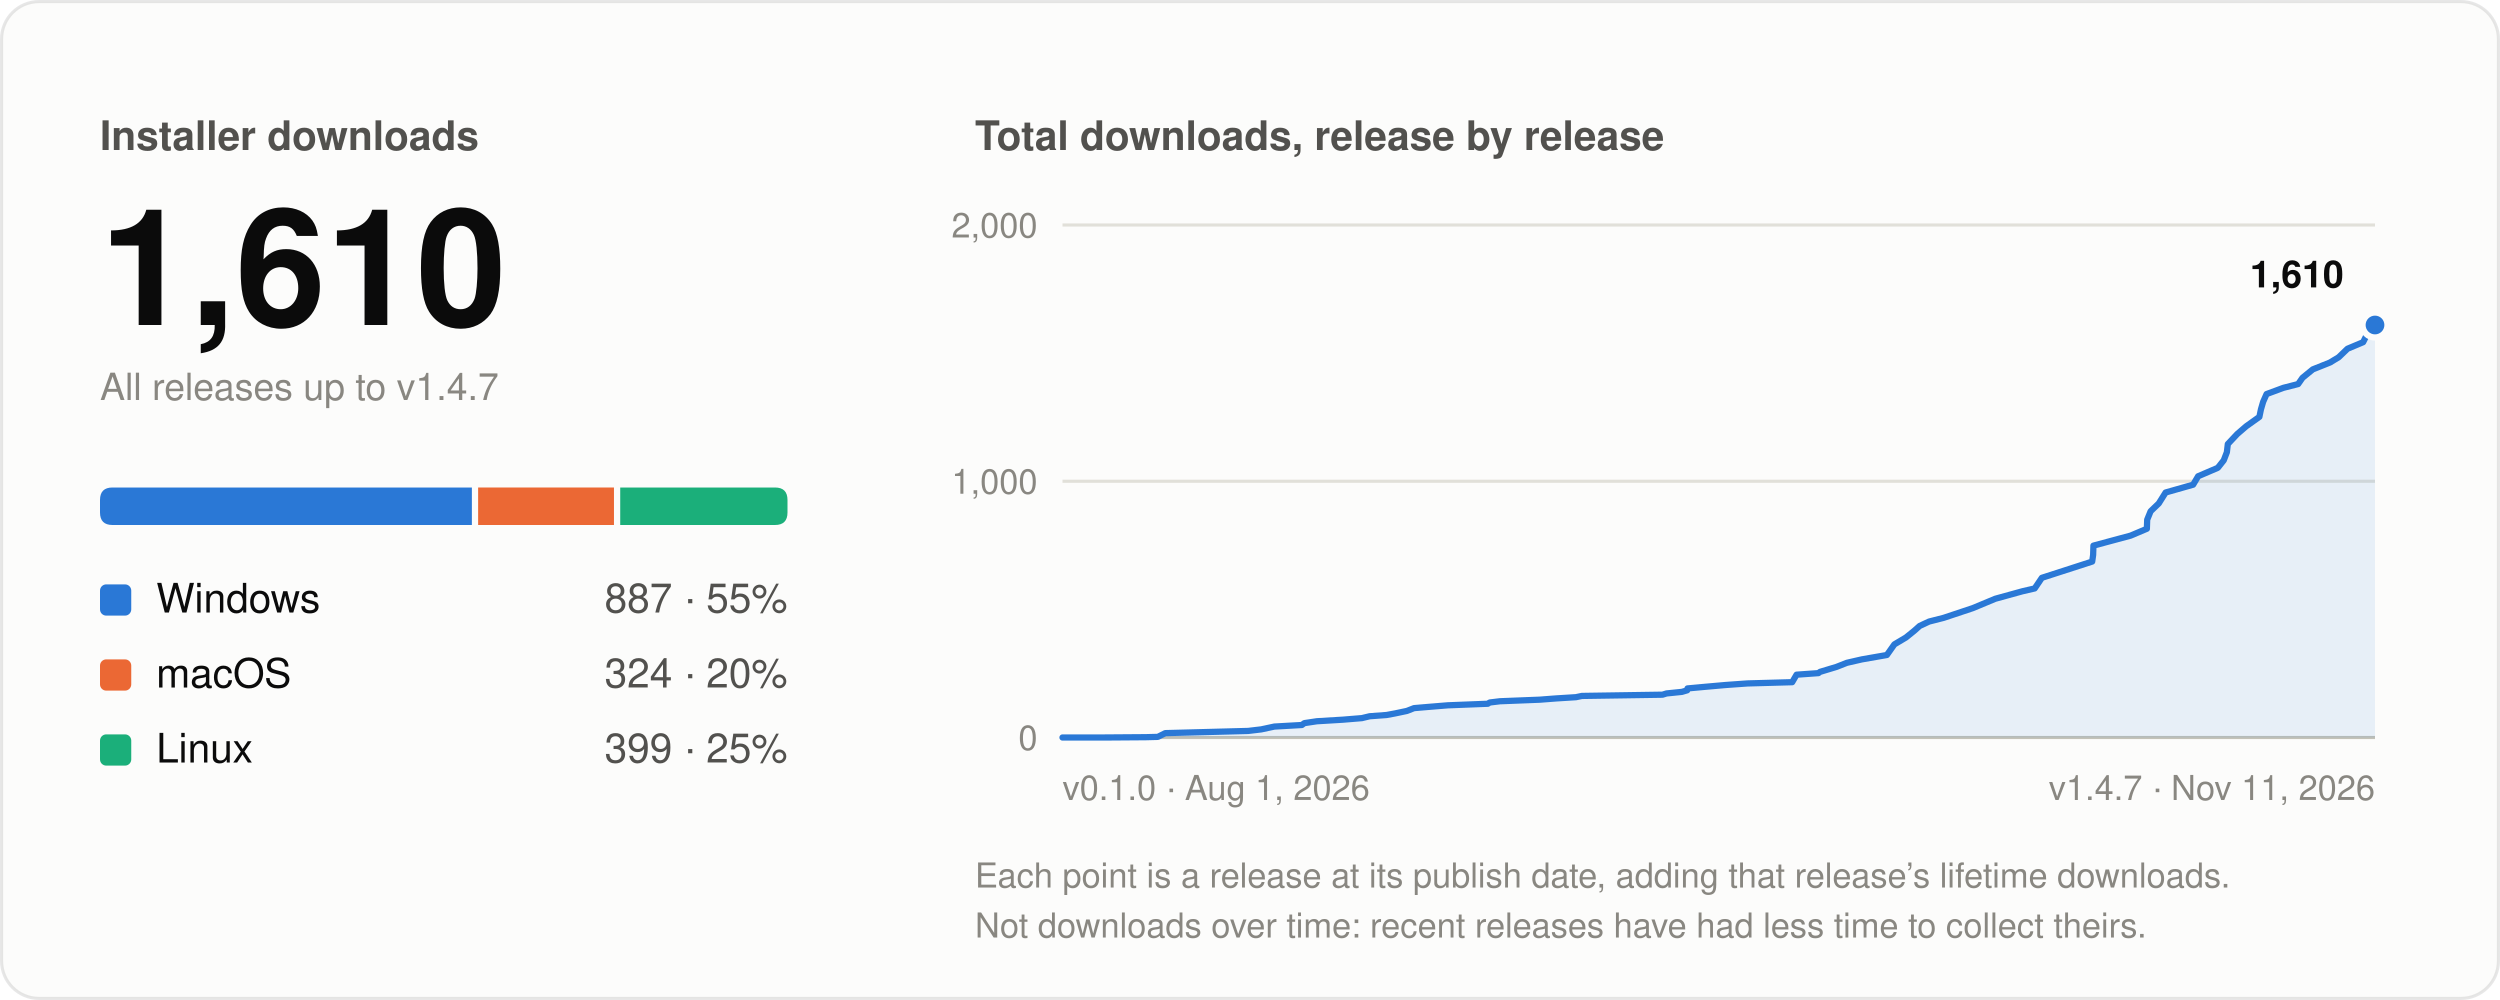
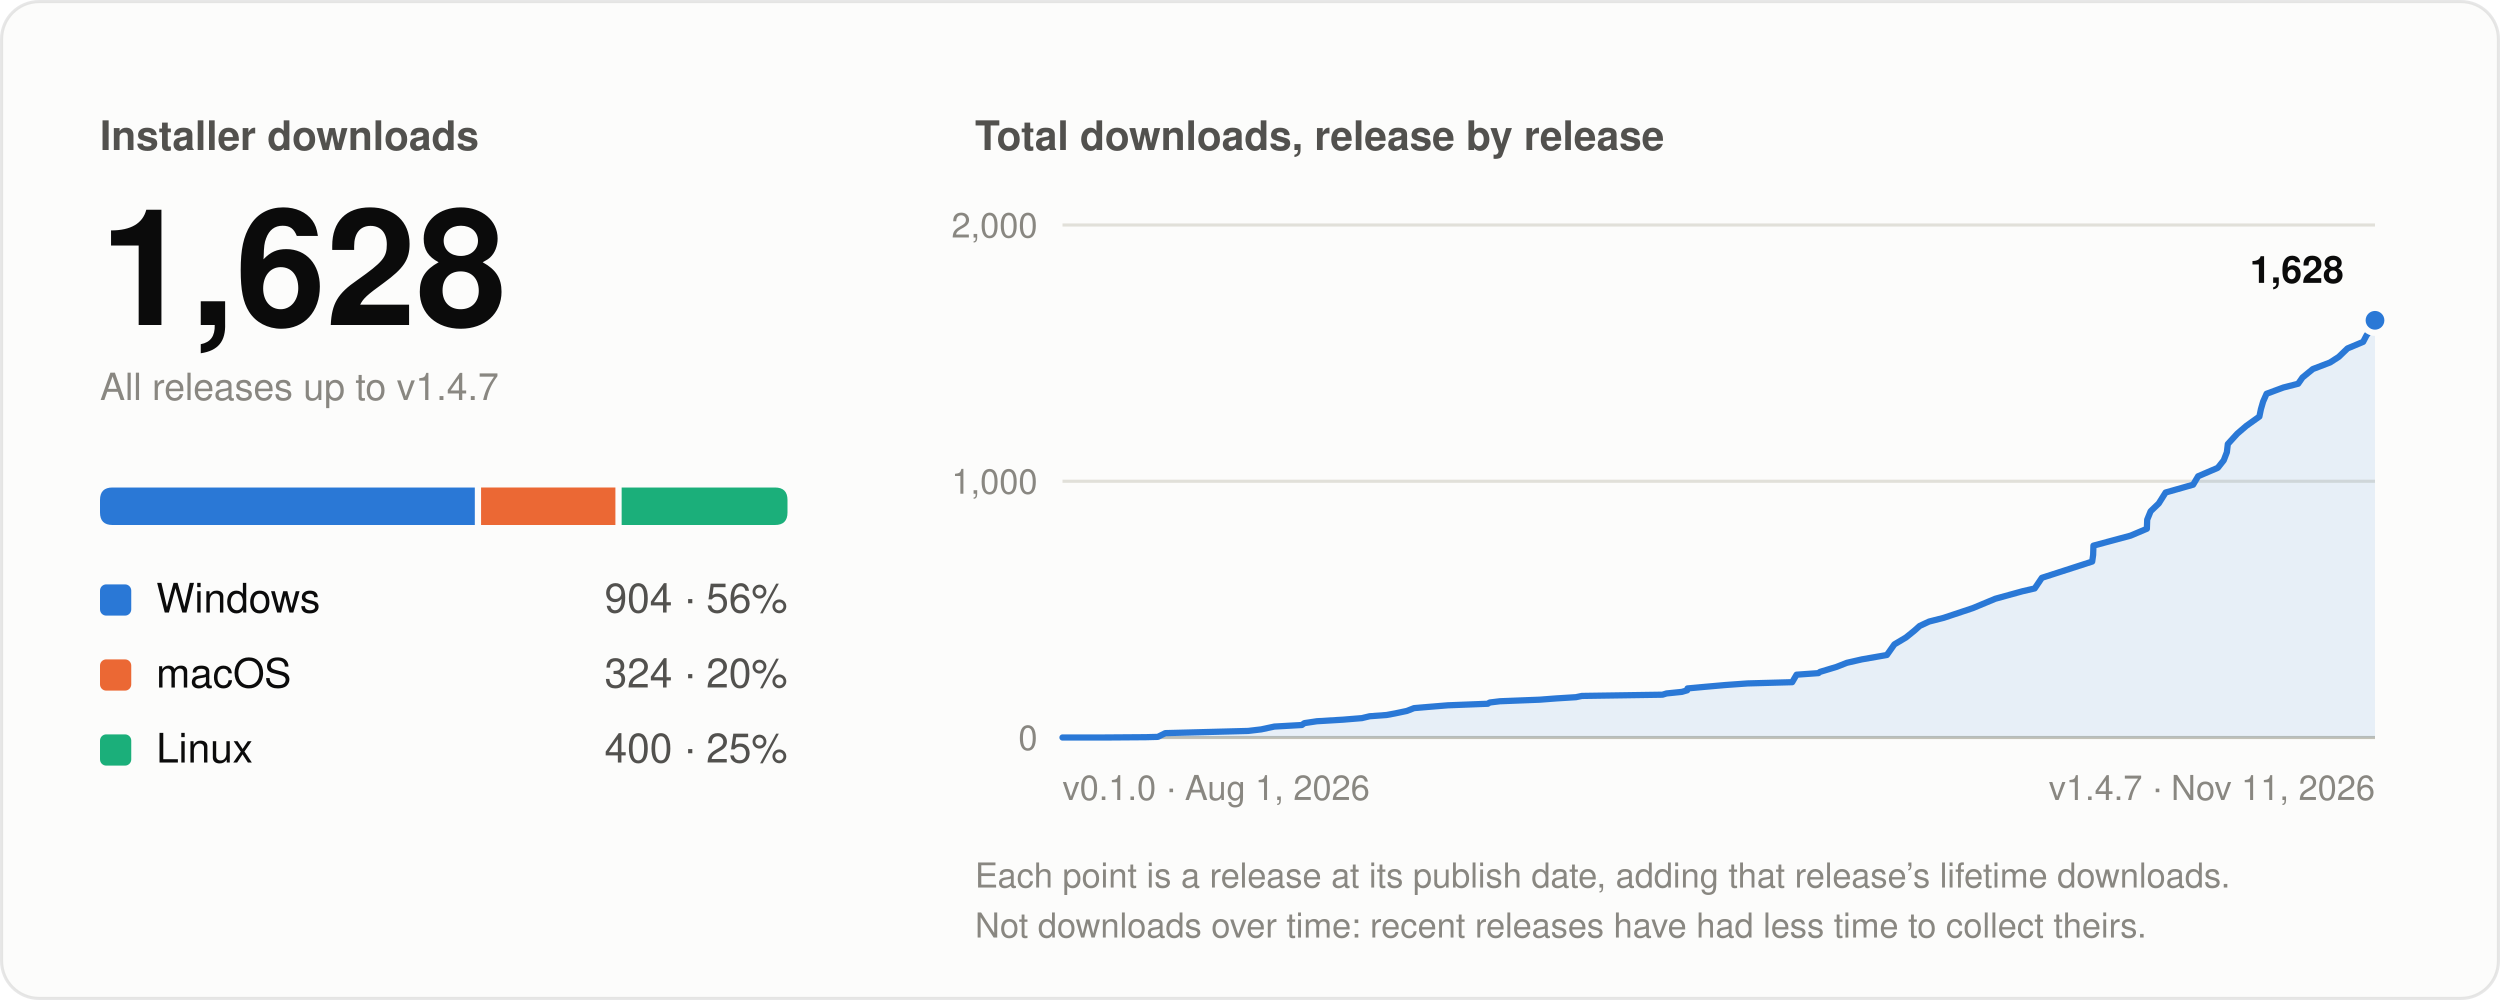
<svg xmlns="http://www.w3.org/2000/svg" width="800" height="320" viewBox="0 0 800 320" role="img" font-family="system-ui, -apple-system, &quot;Segoe UI&quot;, Helvetica, Arial, sans-serif">
  <rect x="0.5" y="0.5" width="799" height="319" rx="12" fill="#fcfcfb" stroke="rgba(11,11,11,0.10)" />
  <text x="32" y="48" font-size="13" font-weight="600" fill="#52514e" text-anchor="start">Installer downloads</text>
-   <text x="32" y="104" font-size="52" font-weight="700" fill="#0b0b0b" text-anchor="start">1,610</text>
+   <text x="32" y="104" font-size="52" font-weight="700" fill="#0b0b0b" text-anchor="start">1,628</text>
  <text x="32" y="128" font-size="12" font-weight="400" fill="#898781" text-anchor="start">All releases up to v1.4.7</text>
-   <path d="M36,156 H151.001 Q151.001,156 151.001,156 V168 Q151.001,168 151.001,168 H36 Q32,168 32,164 V160 Q32,156 36,156 Z" fill="#2a78d6" />
-   <path d="M153.001,156 H196.47 Q196.47,156 196.47,156 V168 Q196.47,168 196.47,168 H153.001 Q153.001,168 153.001,168 V156 Q153.001,156 153.001,156 Z" fill="#eb6834" />
-   <path d="M198.47,156 H248 Q252,156 252,160 V164 Q252,168 248,168 H198.47 Q198.47,168 198.47,168 V156 Q198.47,156 198.47,156 Z" fill="#1baf7a" />
+   <path d="M36,156 H151.941 Q151.941,156 151.941,156 V168 Q151.941,168 151.941,168 H36 Q32,168 32,164 V160 Q32,156 36,156 Z" fill="#2a78d6" />
+   <path d="M153.941,156 H196.929 Q196.929,156 196.929,156 V168 Q196.929,168 196.929,168 H153.941 Q153.941,168 153.941,168 V156 Q153.941,156 153.941,156 Z" fill="#eb6834" />
+   <path d="M198.929,156 H248 Q252,156 252,160 V164 Q252,168 248,168 H198.929 Q198.929,168 198.929,168 V156 Q198.929,156 198.929,156 Z" fill="#1baf7a" />
  <rect x="32" y="187" width="10" height="10" rx="2" fill="#2a78d6" />
  <text x="50" y="196" font-size="13" font-weight="400" fill="#0b0b0b" text-anchor="start">Windows</text>
-   <text x="252" y="196" font-size="13" font-weight="400" fill="#52514e" text-anchor="end">887 · 55%</text>
+   <text x="252" y="196" font-size="13" font-weight="400" fill="#52514e" text-anchor="end">904 · 56%</text>
  <rect x="32" y="211" width="10" height="10" rx="2" fill="#eb6834" />
  <text x="50" y="220" font-size="13" font-weight="400" fill="#0b0b0b" text-anchor="start">macOS</text>
  <text x="252" y="220" font-size="13" font-weight="400" fill="#52514e" text-anchor="end">324 · 20%</text>
  <rect x="32" y="235" width="10" height="10" rx="2" fill="#1baf7a" />
  <text x="50" y="244" font-size="13" font-weight="400" fill="#0b0b0b" text-anchor="start">Linux</text>
-   <text x="252" y="244" font-size="13" font-weight="400" fill="#52514e" text-anchor="end">399 · 25%</text>
+   <text x="252" y="244" font-size="13" font-weight="400" fill="#52514e" text-anchor="end">400 · 25%</text>
  <text x="312" y="48" font-size="13" font-weight="600" fill="#52514e" text-anchor="start">Total downloads, release by release</text>
  <line x1="340" x2="760" y1="236" y2="236" stroke="#c3c2b7" stroke-width="1" />
  <text x="332" y="240" font-size="11" font-weight="400" fill="#898781" text-anchor="end">0</text>
  <line x1="340" x2="760" y1="154" y2="154" stroke="#e1e0d9" stroke-width="1" />
  <text x="332" y="158" font-size="11" font-weight="400" fill="#898781" text-anchor="end">1,000</text>
  <line x1="340" x2="760" y1="72" y2="72" stroke="#e1e0d9" stroke-width="1" />
  <text x="332" y="76" font-size="11" font-weight="400" fill="#898781" text-anchor="end">2,000</text>
-   <path d="M340.0,236.0 L340.0,236.0 L344.2,236.0 L352.7,236.0 L353.2,236.0 L366.7,235.9 L370.5,235.8 L372.9,234.6 L399.4,233.9 L403.6,233.4 L407.8,232.5 L416.6,232.0 L417.4,231.4 L421.4,230.8 L429.7,230.3 L435.8,229.8 L438.3,229.2 L443.7,228.8 L446.4,228.3 L450.2,227.5 L452.5,226.6 L457.2,226.2 L463.3,225.7 L476.1,225.2 L476.7,224.8 L480.0,224.4 L492.7,223.9 L497.9,223.5 L504.3,223.1 L506.2,222.7 L532.0,222.3 L533.3,221.9 L538.2,221.4 L539.9,220.9 L540.0,220.3 L545.4,219.8 L552.2,219.2 L559.2,218.7 L573.5,218.3 L574.9,215.9 L581.9,215.4 L582.4,215.0 L587.7,213.4 L591.0,212.1 L595.8,211.0 L603.8,209.6 L606.2,206.2 L609.9,204.0 L612.5,201.9 L614.3,200.3 L617.3,198.9 L622.0,197.7 L631.3,194.6 L638.5,191.6 L647.2,189.2 L651.1,188.3 L653.4,184.9 L669.5,179.7 L669.8,177.6 L669.9,174.6 L681.8,171.4 L687.0,169.2 L687.1,166.3 L688.2,163.6 L690.8,161.1 L693.0,157.6 L701.8,155.1 L703.4,152.4 L709.7,149.7 L711.6,147.3 L712.6,144.7 L712.9,142.1 L715.9,138.9 L718.8,136.4 L723.0,133.4 L723.5,131.0 L724.2,128.6 L725.3,126.1 L730.7,124.1 L735.4,122.9 L736.8,120.9 L740.1,118.2 L745.6,116.0 L748.4,114.3 L751.2,111.6 L756.2,109.5 L757.3,107.3 L759.0,105.2 L760.0,104.0 L760.0,236 L340.0,236 Z" fill="#2a78d6" fill-opacity="0.1" />
-   <path d="M340.0,236.0 L340.0,236.0 L344.2,236.0 L352.7,236.0 L353.2,236.0 L366.7,235.9 L370.5,235.8 L372.9,234.6 L399.4,233.9 L403.6,233.4 L407.8,232.5 L416.6,232.0 L417.4,231.4 L421.4,230.8 L429.7,230.3 L435.8,229.8 L438.3,229.2 L443.7,228.8 L446.4,228.3 L450.2,227.5 L452.5,226.6 L457.2,226.2 L463.3,225.7 L476.1,225.2 L476.7,224.8 L480.0,224.4 L492.7,223.9 L497.9,223.5 L504.3,223.1 L506.2,222.7 L532.0,222.3 L533.3,221.9 L538.2,221.4 L539.9,220.9 L540.0,220.3 L545.4,219.8 L552.2,219.2 L559.2,218.7 L573.5,218.3 L574.9,215.9 L581.9,215.4 L582.4,215.0 L587.7,213.4 L591.0,212.1 L595.8,211.0 L603.8,209.6 L606.2,206.2 L609.9,204.0 L612.5,201.9 L614.3,200.3 L617.3,198.9 L622.0,197.7 L631.3,194.6 L638.5,191.6 L647.2,189.2 L651.1,188.3 L653.4,184.9 L669.5,179.7 L669.8,177.6 L669.9,174.6 L681.8,171.4 L687.0,169.2 L687.1,166.3 L688.2,163.6 L690.8,161.1 L693.0,157.6 L701.8,155.1 L703.4,152.4 L709.7,149.7 L711.6,147.3 L712.6,144.7 L712.9,142.1 L715.9,138.9 L718.8,136.4 L723.0,133.4 L723.5,131.0 L724.2,128.6 L725.3,126.1 L730.7,124.1 L735.4,122.9 L736.8,120.9 L740.1,118.2 L745.6,116.0 L748.4,114.3 L751.2,111.6 L756.2,109.5 L757.3,107.3 L759.0,105.2 L760.0,104.0" fill="none" stroke="#2a78d6" stroke-width="2" stroke-linejoin="round" stroke-linecap="round" />
-   <circle cx="760.0" cy="104.0" r="4" fill="#2a78d6" stroke="#fcfcfb" stroke-width="2" />
-   <text x="750" y="91.98" font-size="12" font-weight="600" fill="#0b0b0b" text-anchor="end">1,610</text>
+   <path d="M340.0,236.0 L340.0,236.0 L344.2,236.0 L352.7,236.0 L353.2,236.0 L366.7,235.9 L370.5,235.8 L372.9,234.6 L399.4,233.9 L403.6,233.4 L407.8,232.5 L416.6,232.0 L417.4,231.4 L421.4,230.8 L429.7,230.3 L435.8,229.8 L438.3,229.2 L443.7,228.8 L446.4,228.3 L450.2,227.5 L452.5,226.6 L457.2,226.2 L463.3,225.7 L476.1,225.2 L476.7,224.8 L480.0,224.4 L492.7,223.9 L497.9,223.5 L504.3,223.1 L506.2,222.7 L532.0,222.3 L533.3,221.9 L538.2,221.4 L539.9,220.9 L540.0,220.3 L545.4,219.8 L552.2,219.2 L559.2,218.7 L573.5,218.3 L574.9,215.9 L581.9,215.4 L582.4,215.0 L587.7,213.4 L591.0,212.1 L595.8,211.0 L603.8,209.6 L606.2,206.2 L609.9,204.0 L612.5,201.9 L614.3,200.3 L617.3,198.9 L622.0,197.7 L631.3,194.6 L638.5,191.6 L647.2,189.2 L651.1,188.3 L653.4,184.9 L669.5,179.7 L669.8,177.6 L669.9,174.6 L681.8,171.4 L687.0,169.2 L687.1,166.3 L688.2,163.6 L690.8,161.1 L693.0,157.6 L701.8,155.1 L703.4,152.4 L709.7,149.7 L711.6,147.3 L712.6,144.7 L712.9,142.1 L715.9,138.8 L718.8,136.3 L723.0,133.3 L723.5,130.9 L724.2,128.5 L725.3,126.0 L730.7,124.0 L735.4,122.8 L736.8,120.8 L740.1,118.1 L745.6,116.0 L748.4,114.2 L751.2,111.5 L756.2,109.4 L757.3,107.3 L759.0,105.0 L760.0,102.5 L760.0,236 L340.0,236 Z" fill="#2a78d6" fill-opacity="0.1" />
+   <path d="M340.0,236.0 L340.0,236.0 L344.2,236.0 L352.7,236.0 L353.2,236.0 L366.7,235.9 L370.5,235.8 L372.9,234.6 L399.4,233.9 L403.6,233.4 L407.8,232.5 L416.6,232.0 L417.4,231.4 L421.4,230.8 L429.7,230.3 L435.8,229.8 L438.3,229.2 L443.7,228.8 L446.4,228.3 L450.2,227.5 L452.5,226.6 L457.2,226.2 L463.3,225.7 L476.1,225.2 L476.7,224.8 L480.0,224.4 L492.7,223.9 L497.9,223.5 L504.3,223.1 L506.2,222.7 L532.0,222.3 L533.3,221.9 L538.2,221.4 L539.9,220.9 L540.0,220.3 L545.4,219.8 L552.2,219.2 L559.2,218.7 L573.5,218.3 L574.9,215.9 L581.9,215.4 L582.4,215.0 L587.7,213.4 L591.0,212.1 L595.8,211.0 L603.8,209.6 L606.2,206.2 L609.9,204.0 L612.5,201.9 L614.3,200.3 L617.3,198.9 L622.0,197.7 L631.3,194.6 L638.5,191.6 L647.2,189.2 L651.1,188.3 L653.4,184.9 L669.5,179.7 L669.8,177.6 L669.9,174.6 L681.8,171.4 L687.0,169.2 L687.1,166.3 L688.2,163.6 L690.8,161.1 L693.0,157.6 L701.8,155.1 L703.4,152.4 L709.7,149.7 L711.6,147.3 L712.6,144.7 L712.9,142.1 L715.9,138.8 L718.8,136.3 L723.0,133.3 L723.5,130.9 L724.2,128.5 L725.3,126.0 L730.7,124.0 L735.4,122.8 L736.8,120.8 L740.1,118.1 L745.6,116.0 L748.4,114.2 L751.2,111.5 L756.2,109.4 L757.3,107.3 L759.0,105.0 L760.0,102.5" fill="none" stroke="#2a78d6" stroke-width="2" stroke-linejoin="round" stroke-linecap="round" />
+   <circle cx="760.0" cy="102.5" r="4" fill="#2a78d6" stroke="#fcfcfb" stroke-width="2" />
+   <text x="750" y="90.504" font-size="12" font-weight="600" fill="#0b0b0b" text-anchor="end">1,628</text>
  <text x="340" y="256" font-size="11" font-weight="400" fill="#898781" text-anchor="start">v0.1.0 · Aug 1, 2026</text>
  <text x="760" y="256" font-size="11" font-weight="400" fill="#898781" text-anchor="end">v1.4.7 · Nov 11, 2026</text>
  <text x="312" y="284" font-size="11" font-weight="400" fill="#898781" text-anchor="start">Each point is a release at its publish date, adding that release’s lifetime downloads.</text>
  <text x="312" y="300" font-size="11" font-weight="400" fill="#898781" text-anchor="start">Not downloads over time: recent releases have had less time to collect theirs.</text>
</svg>
